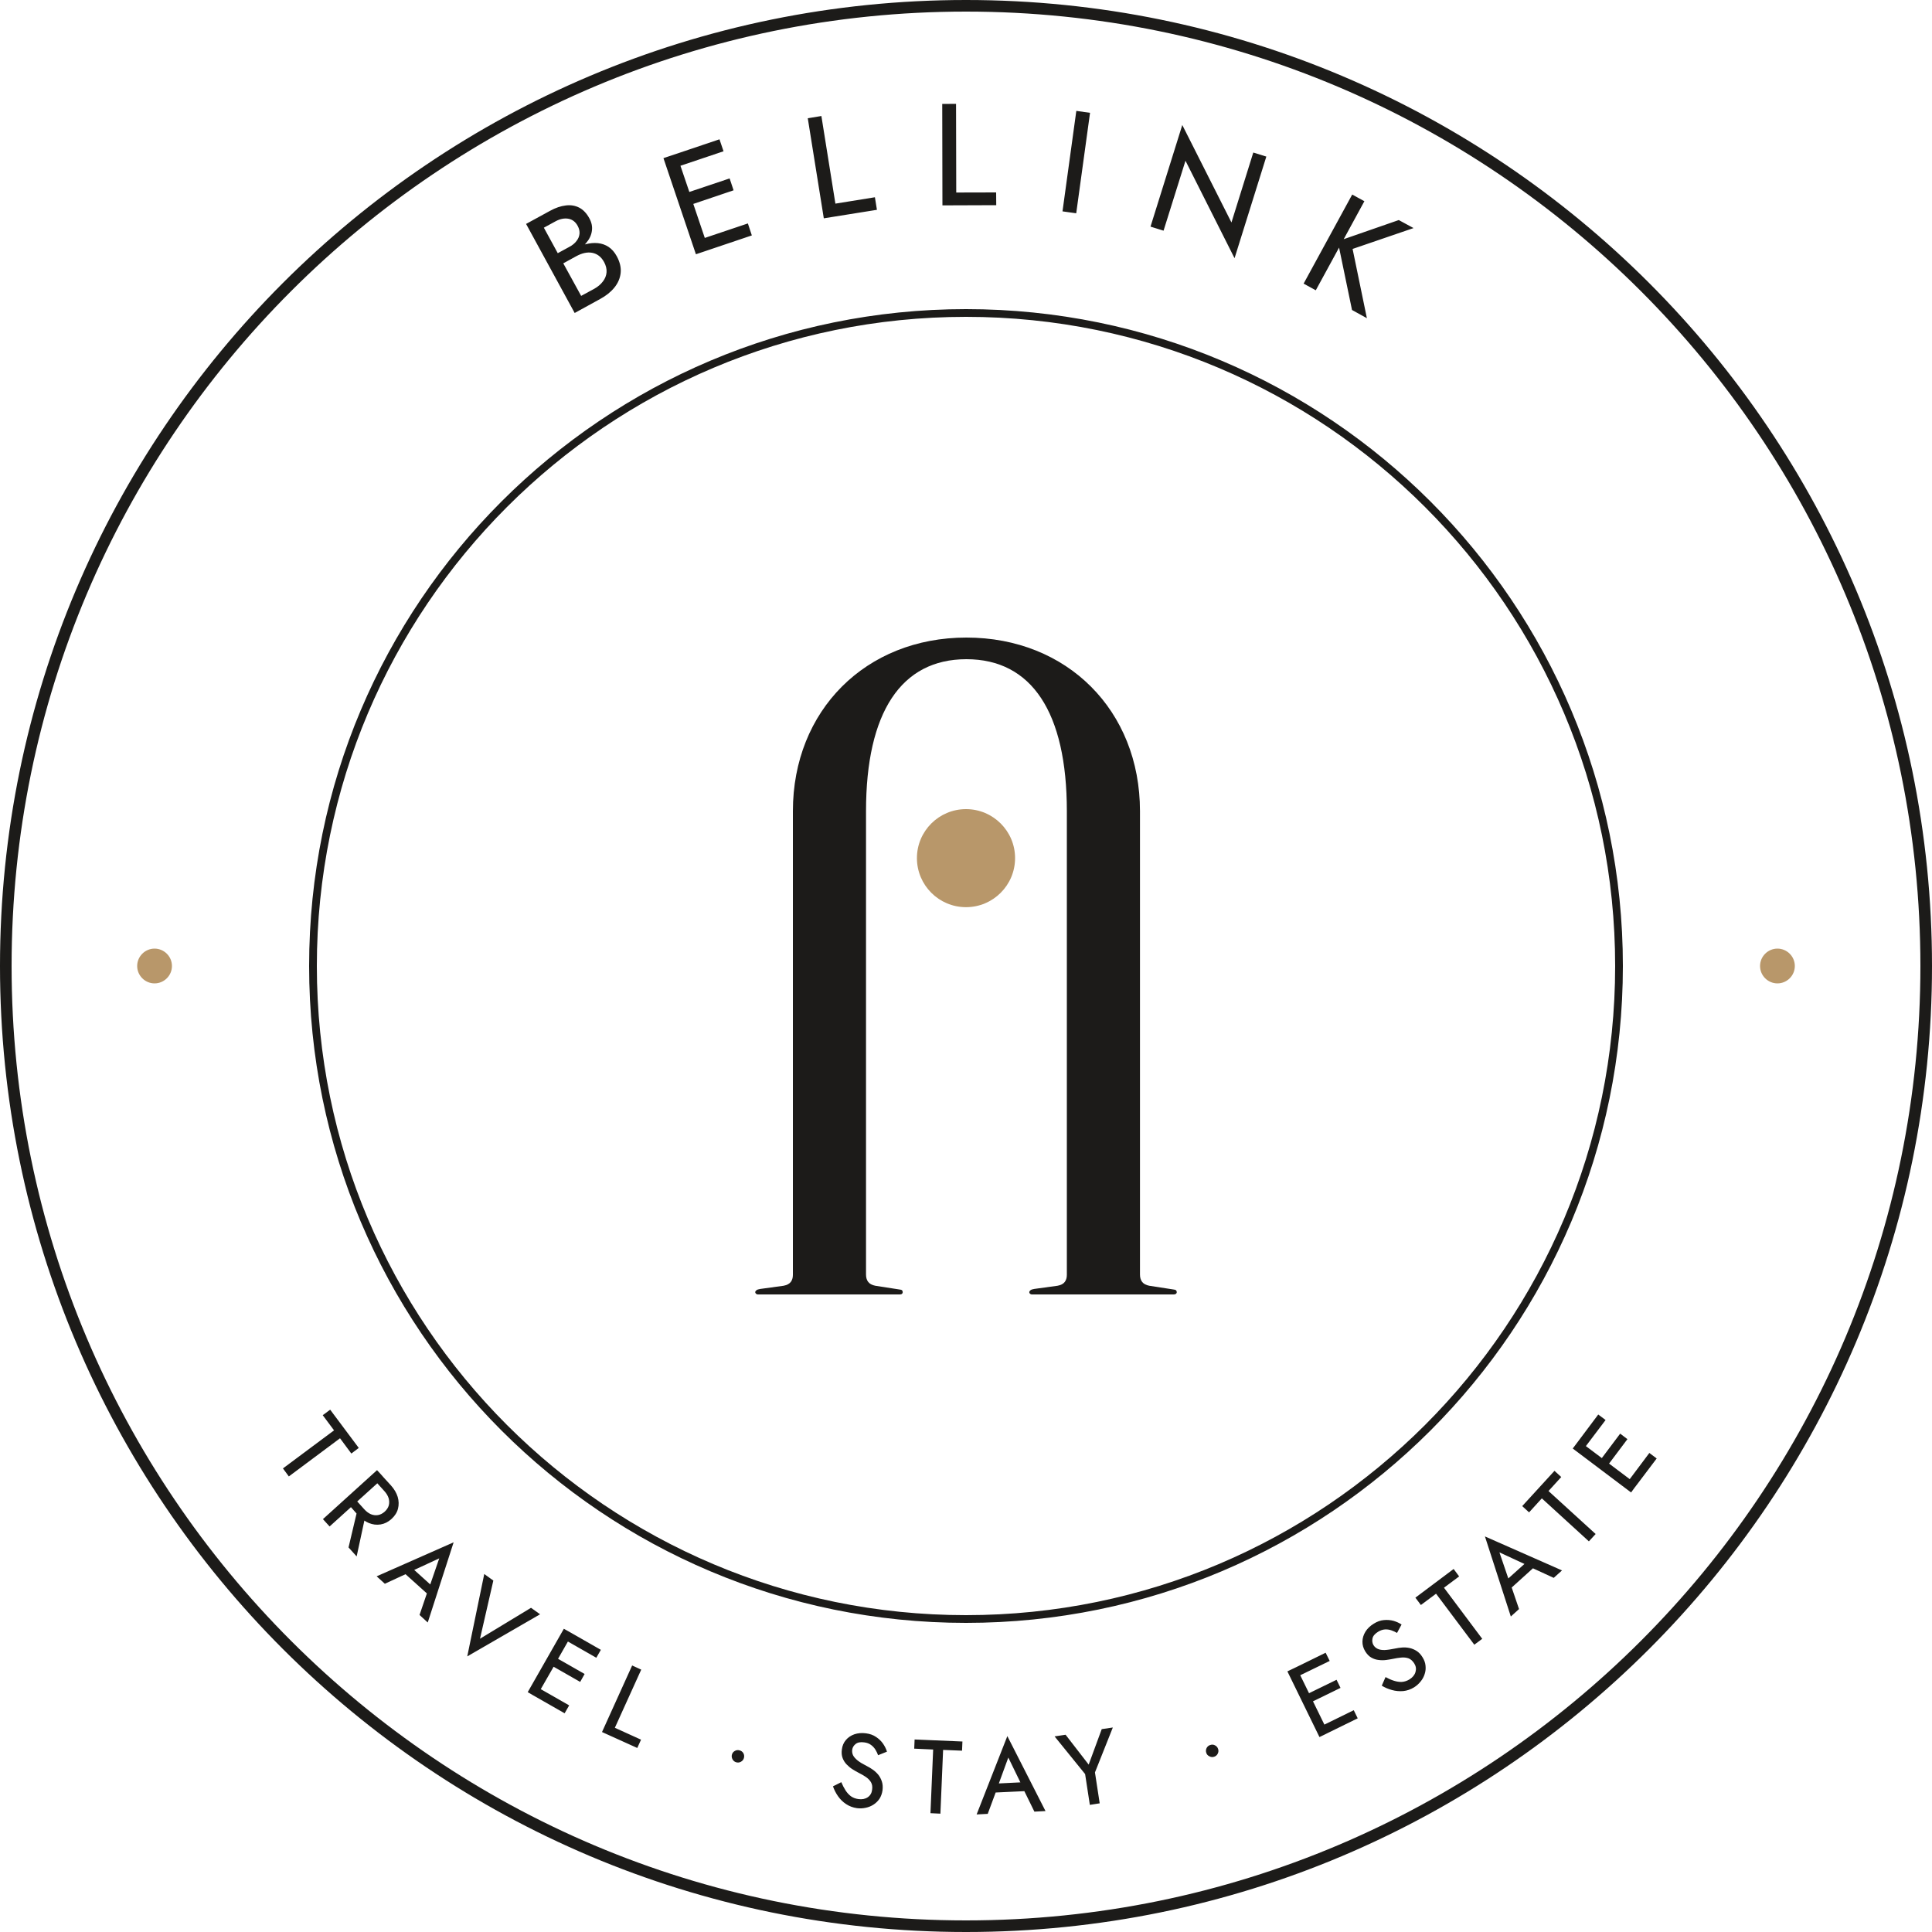
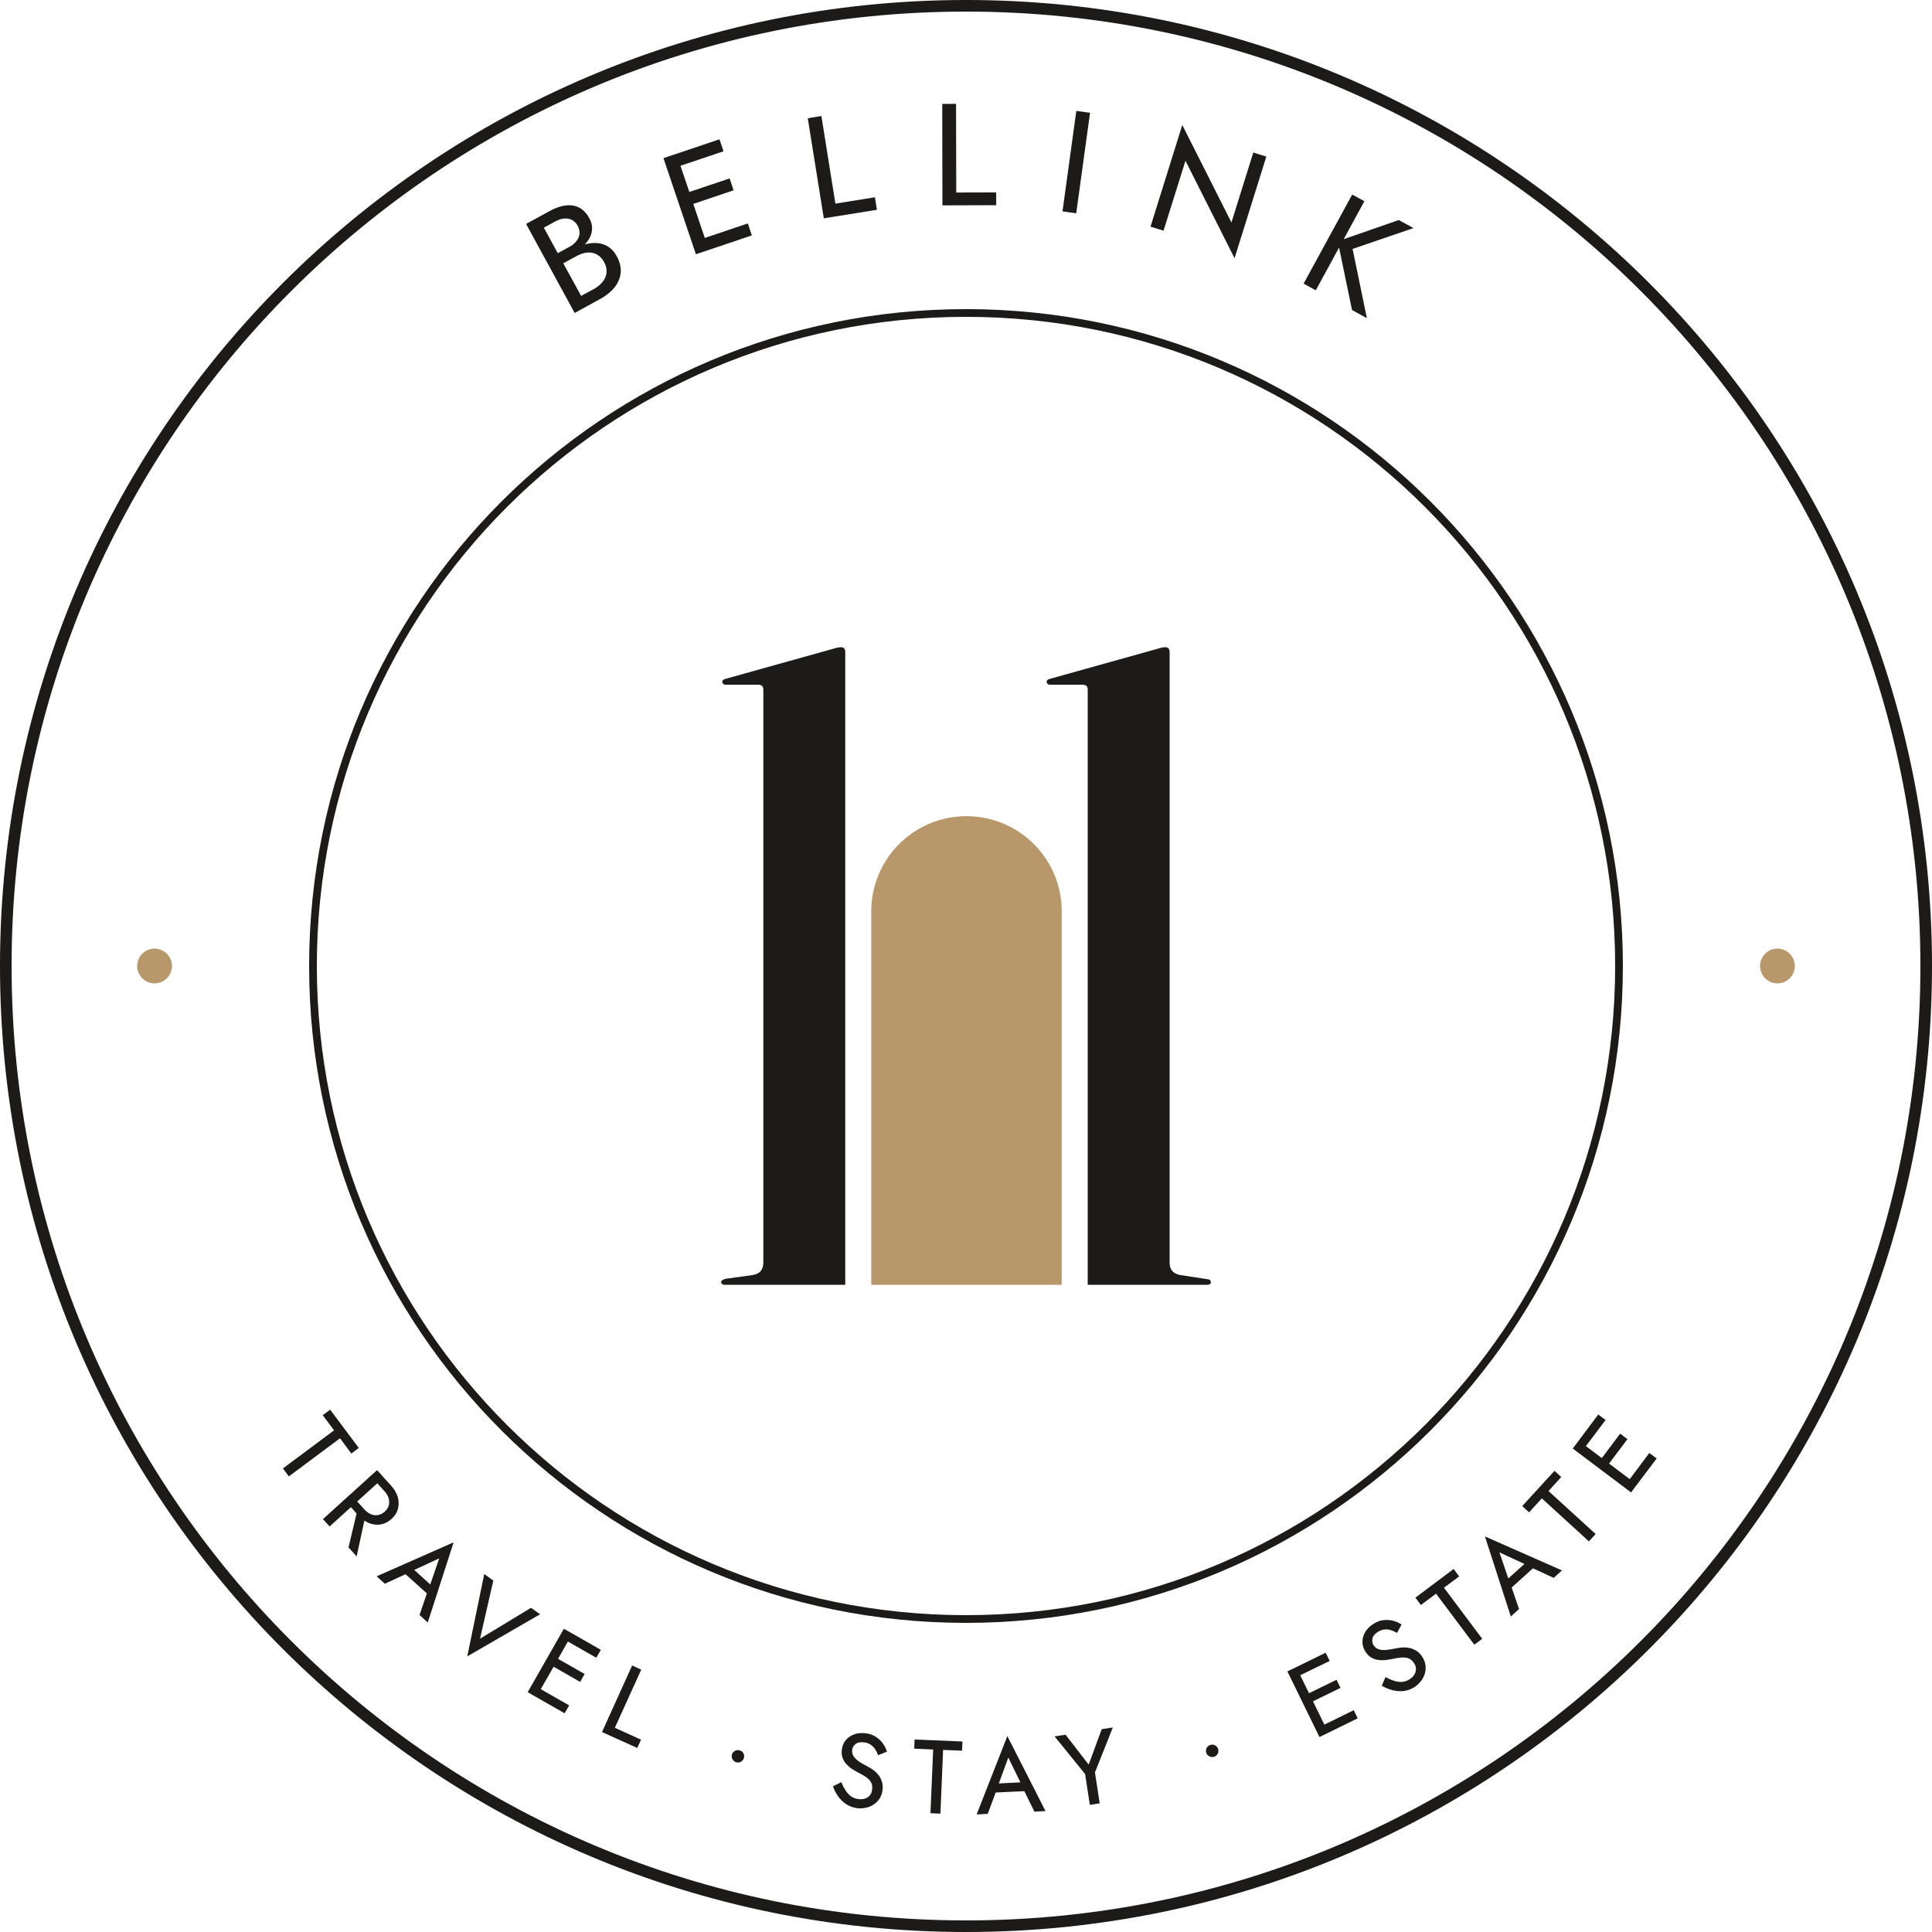
<svg xmlns="http://www.w3.org/2000/svg" viewBox="0 0 200 200" width="200" height="200" role="img" aria-label="bellink">
  <path fill="#1C1B19" d="M200 100C200 155.23 155.23 200 100 200C44.77 200 0 155.23 0 100C0 44.77 44.77 0 100 0C155.23 0 200 44.77 200 100ZM198.8 100C198.8 45.43 154.57 1.2 100 1.2C45.43 1.2 1.2 45.43 1.2 100C1.2 154.57 45.43 198.8 100 198.8C154.57 198.8 198.8 154.57 198.8 100Z" />
  <path fill="#1C1B19" d="M168 100C168 137.56 137.56 168 100 168C62.44 168 32 137.56 32 100C32 62.44 62.44 32 100 32C137.56 32 168 62.44 168 100ZM167.2 100C167.2 62.89 137.11 32.8 100 32.8C62.89 32.8 32.8 62.89 32.8 100C32.8 137.11 62.89 167.2 100 167.2C137.11 167.2 167.2 137.11 167.2 100Z" />
  <path fill="#1C1B19" d="M60.55 25.3Q60.59 25.29 60.64 25.28Q61.29 25.11 61.89 25.17Q62.5 25.23 63 25.56Q63.5 25.89 63.85 26.53Q64.34 27.44 64.25 28.26Q64.16 29.08 63.6 29.77Q63.05 30.45 62.13 30.95L59.49 32.4L54.46 23.18L56.95 21.82Q57.79 21.36 58.56 21.27Q59.32 21.17 59.95 21.49Q60.58 21.81 61.01 22.6Q61.37 23.25 61.27 23.91Q61.18 24.57 60.68 25.15Q60.62 25.23 60.55 25.3ZM129.74 15.79 131.09 16.21 127.8 26.73 122.72 16.64 120.45 23.88 119.1 23.46 122.39 12.94 127.48 23.03ZM139.98 20.14 141.24 20.83 139.1 24.76 144.8 22.78 146.33 23.61 140.02 25.77 141.5 32.94 139.96 32.09 138.62 25.63 136.21 30.05 134.95 29.36ZM68.68 16.37 70.03 15.92 74.48 14.42 74.9 15.66 70.44 17.16 71.36 19.87 75.53 18.47 75.94 19.7 71.77 21.11 72.96 24.63 77.42 23.13 77.83 24.37 73.38 25.87 72.82 26.06 72.04 26.32ZM83.62 12.24 85.03 12.01 86.48 21.08 90.57 20.42 90.78 21.72 85.28 22.6ZM97.54 10.76 98.97 10.75 98.99 19.93 103.12 19.92 103.13 21.24 97.56 21.26ZM111.42 11.48 112.84 11.68 111.41 22.08 109.99 21.88ZM58.31 27.26 60.16 30.63 61.51 29.9Q62.08 29.58 62.41 29.14Q62.75 28.7 62.79 28.19Q62.83 27.67 62.53 27.12Q62.31 26.72 62 26.48Q61.68 26.24 61.3 26.17Q60.93 26.1 60.51 26.19Q60.1 26.28 59.66 26.52L58.31 27.26ZM57.74 26.21 58.95 25.55Q59.4 25.31 59.67 24.96Q59.95 24.61 59.99 24.21Q60.03 23.8 59.8 23.38Q59.46 22.75 58.82 22.64Q58.19 22.54 57.51 22.91L56.3 23.57L57.74 26.21Z" />
  <path fill="#1C1B19" d="M39.03 152.19 39.43 152.62 39.72 152.95 40.47 153.77Q40.98 154.34 41.17 154.96Q41.35 155.58 41.2 156.18Q41.05 156.77 40.52 157.25Q40.01 157.71 39.4 157.81Q38.78 157.91 38.18 157.66Q37.94 157.56 37.72 157.41L36.92 161.12L36.08 160.19L36.91 156.68L36.33 156.02L34.12 158.02L33.43 157.26ZM44.19 164.95 41.98 162.96 39.84 163.95 38.99 163.18 46.96 159.66 44.28 167.96 43.43 167.18 44.19 164.95ZM158.69 162.35 156.49 164.34 157.25 166.57 156.4 167.34 153.72 159.05 161.7 162.57 160.84 163.34 158.69 162.35ZM106.04 185.42 103.07 185.56 102.25 187.77 101.1 187.83 104.28 179.72 108.23 187.48 107.08 187.54 106.04 185.42ZM58.37 168.61 58.89 168.9 59.26 169.11 62.2 170.79 61.73 171.61 58.79 169.93 57.77 171.72 60.52 173.29 60.06 174.11 57.31 172.54 55.98 174.86 58.92 176.54 58.45 177.36 55.51 175.68 55.14 175.47 54.63 175.17ZM137.13 179.56 136.59 179.82 133.27 173.02 134.19 172.58 137.23 171.09 137.65 171.94 134.6 173.42 135.51 175.28 138.36 173.89 138.77 174.73 135.92 176.12 137.1 178.53 140.14 177.04 140.55 177.88 137.51 179.37ZM169.2 154.02 168.85 154.5 162.81 149.95 163.42 149.14 165.45 146.43 166.21 147 164.17 149.7 165.82 150.94 167.72 148.41 168.47 148.98 166.57 151.51 168.71 153.12 170.74 150.41 171.5 150.98 169.46 153.68ZM87.09 184.49Q87.29 184.96 87.53 185.34Q87.77 185.71 88.09 185.95Q88.42 186.18 88.86 186.24Q89.43 186.32 89.83 186.05Q90.22 185.78 90.28 185.28Q90.35 184.81 90.16 184.49Q89.97 184.18 89.62 183.94Q89.27 183.71 88.85 183.5Q88.58 183.36 88.26 183.16Q87.94 182.96 87.66 182.67Q87.38 182.39 87.23 182Q87.08 181.62 87.15 181.1Q87.22 180.53 87.57 180.12Q87.91 179.72 88.45 179.53Q88.99 179.35 89.63 179.43Q90.26 179.51 90.69 179.81Q91.13 180.1 91.41 180.5Q91.69 180.91 91.82 181.33L90.9 181.7Q90.8 181.41 90.62 181.12Q90.44 180.83 90.16 180.63Q89.88 180.42 89.46 180.37Q88.88 180.29 88.57 180.54Q88.27 180.78 88.22 181.13Q88.18 181.43 88.31 181.71Q88.45 181.98 88.8 182.26Q89.15 182.53 89.75 182.83Q90.05 182.98 90.36 183.2Q90.67 183.42 90.92 183.72Q91.16 184.02 91.29 184.42Q91.42 184.81 91.36 185.32Q91.29 185.82 91.05 186.2Q90.8 186.57 90.43 186.81Q90.06 187.05 89.62 187.14Q89.17 187.24 88.71 187.18Q88.09 187.09 87.59 186.76Q87.09 186.43 86.75 185.94Q86.41 185.45 86.23 184.92ZM143.43 173.61Q143.88 173.86 144.3 173.99Q144.73 174.13 145.13 174.11Q145.53 174.08 145.91 173.85Q146.4 173.54 146.53 173.09Q146.67 172.63 146.41 172.21Q146.15 171.8 145.81 171.67Q145.46 171.55 145.05 171.59Q144.63 171.63 144.16 171.73Q143.88 171.79 143.5 171.84Q143.12 171.89 142.72 171.84Q142.33 171.8 141.97 171.6Q141.61 171.4 141.33 170.95Q141.03 170.46 141.04 169.93Q141.05 169.4 141.35 168.91Q141.65 168.43 142.2 168.09Q142.74 167.75 143.26 167.71Q143.78 167.66 144.26 167.79Q144.73 167.93 145.09 168.17L144.62 169.04Q144.35 168.88 144.03 168.77Q143.71 168.66 143.37 168.68Q143.02 168.7 142.66 168.92Q142.16 169.23 142.08 169.61Q142 169.99 142.18 170.3Q142.34 170.56 142.62 170.69Q142.9 170.82 143.34 170.81Q143.78 170.79 144.45 170.65Q144.77 170.58 145.15 170.55Q145.53 170.52 145.91 170.6Q146.29 170.68 146.64 170.9Q146.99 171.12 147.26 171.56Q147.53 171.99 147.57 172.43Q147.62 172.88 147.48 173.3Q147.35 173.72 147.06 174.07Q146.78 174.42 146.39 174.67Q145.85 175 145.26 175.06Q144.66 175.11 144.09 174.95Q143.51 174.79 143.04 174.5ZM49.69 169.64 54.97 166.44 55.91 167.11 48.37 171.47 50.13 162.94 51.07 163.62ZM114.05 179 115.2 178.83 113.35 183.48 113.84 186.68 112.82 186.84 112.33 183.65 109.17 179.75 110.31 179.58 112.7 182.67ZM147.09 166.15 146.52 165.39 150.48 162.42 151.05 163.19 149.48 164.36 153.44 169.65 152.62 170.26 148.66 164.98ZM33.41 146.5 34.18 145.93 37.14 149.89 36.37 150.47 35.2 148.89 29.9 152.84 29.29 152.01 34.58 148.07ZM94.64 181.02 94.68 180.07 99.63 180.28 99.59 181.23 97.63 181.15 97.35 187.75 96.32 187.7 96.6 181.11ZM158.29 156.56 157.58 155.91 160.92 152.26 161.62 152.9 160.3 154.35 165.18 158.8 164.48 159.56 159.61 155.11ZM65.44 172.41 66.38 172.84 63.65 178.86 66.36 180.09 65.97 180.95 62.32 179.3ZM36.98 155.43 37.71 156.24Q38.03 156.59 38.39 156.75Q38.76 156.9 39.13 156.84Q39.49 156.78 39.82 156.49Q40.15 156.19 40.25 155.83Q40.34 155.47 40.23 155.09Q40.11 154.71 39.79 154.36L39.06 153.55L36.98 155.43ZM155.22 160.7 156.14 163.4 157.81 161.9ZM45.47 161.32 42.88 162.52 44.54 164.02ZM104.38 181.94 103.4 184.62 105.63 184.51ZM75.77 181.63Q75.84 181.38 76.08 181.25Q76.32 181.12 76.57 181.2Q76.83 181.27 76.96 181.5Q77.08 181.73 77.01 181.99Q76.94 182.24 76.71 182.37Q76.47 182.51 76.21 182.43Q75.96 182.36 75.83 182.12Q75.7 181.88 75.77 181.63ZM124.87 181.44Q124.79 181.19 124.91 180.95Q125.04 180.71 125.29 180.64Q125.55 180.55 125.78 180.68Q126.02 180.8 126.1 181.06Q126.18 181.3 126.06 181.54Q125.94 181.78 125.68 181.86Q125.43 181.94 125.19 181.81Q124.94 181.69 124.87 181.44Z" />
  <path fill="#B8976A" d="M185.8 100C185.8 100.99 184.99 101.8 184 101.8C183.01 101.8 182.2 100.99 182.2 100C182.2 99.01 183.01 98.2 184 98.2C184.99 98.2 185.8 99.01 185.8 100ZM17.8 100C17.8 100.99 16.99 101.8 16 101.8C15.01 101.8 14.2 100.99 14.2 100C14.2 99.01 15.01 98.2 16 98.2C16.99 98.2 17.8 99.01 17.8 100Z" />
-   <path fill="#1C1B19" d="M110.44 83.97C110.44 73.74 106.8 68.24 100.04 68.24C93.29 68.24 89.65 73.74 89.65 83.97V131.94Q89.65 132.42 89.88 132.71Q90.11 133 90.61 133.1L93.06 133.48Q93.3 133.5 93.38 133.57Q93.45 133.65 93.45 133.77Q93.45 133.86 93.38 133.93Q93.3 134 93.14 134H78.45Q78.35 134 78.27 133.93Q78.18 133.86 78.18 133.77Q78.18 133.67 78.3 133.57Q78.43 133.47 78.71 133.43L81.12 133.1Q81.63 133 81.86 132.71Q82.08 132.42 82.08 131.98V83.97C82.08 73.55 89.62 66 100.04 66C110.47 66 118.01 73.55 118.01 83.97V131.94Q118.01 132.42 118.24 132.71Q118.47 133 118.97 133.1L121.43 133.48Q121.66 133.5 121.74 133.57Q121.82 133.65 121.82 133.77Q121.82 133.86 121.74 133.93Q121.66 134 121.51 134H106.81Q106.72 134 106.63 133.93Q106.55 133.86 106.55 133.77Q106.55 133.67 106.67 133.57Q106.79 133.47 107.07 133.43L109.48 133.1Q110 133 110.22 132.71Q110.44 132.42 110.44 131.98Z" />
-   <path fill="#B8976A" d="M105.08 88.83C105.08 91.64 102.8 93.91 100 93.91C97.2 93.91 94.92 91.64 94.92 88.83C94.92 86.03 97.2 83.76 100 83.76C102.8 83.76 105.08 86.03 105.08 88.83Z" />
+   <path fill="#1C1B19" d="M87.5 67.48V133H74.95Q74.85 133 74.75 132.92Q74.65 132.85 74.65 132.74Q74.65 132.63 74.79 132.52Q74.93 132.41 75.24 132.36L77.94 131.99Q78.52 131.88 78.77 131.55Q79.02 131.23 79.02 130.74V71.39Q79.02 71.16 78.9 71.02Q78.79 70.88 78.48 70.88L75.11 70.88Q74.94 70.88 74.86 70.79Q74.77 70.7 74.77 70.6Q74.77 70.44 74.87 70.38Q74.96 70.31 75.12 70.27L86.29 67.15Q86.66 67.04 86.8 67.02Q86.93 67 87.08 67Q87.29 67 87.4 67.14Q87.5 67.28 87.5 67.48ZM121.08 67.48V130.69Q121.08 131.23 121.34 131.55Q121.6 131.88 122.16 131.99L124.91 132.41Q125.17 132.43 125.26 132.52Q125.35 132.61 125.35 132.74Q125.35 132.85 125.26 132.92Q125.17 133 125 133H112.6V71.39Q112.6 71.16 112.48 71.02Q112.36 70.88 112.06 70.88L108.69 70.88Q108.52 70.88 108.44 70.79Q108.35 70.7 108.35 70.6Q108.35 70.44 108.45 70.38Q108.54 70.31 108.7 70.27L119.87 67.15Q120.23 67.04 120.37 67.02Q120.51 67 120.66 67Q120.87 67 120.98 67.14Q121.08 67.28 121.08 67.48Z" />
+   <path fill="#B8976A" d="M90.19 133V94.35C90.19 88.9 94.6 84.49 100.05 84.49C105.5 84.49 109.91 88.9 109.91 94.35V133Z" />
</svg>
